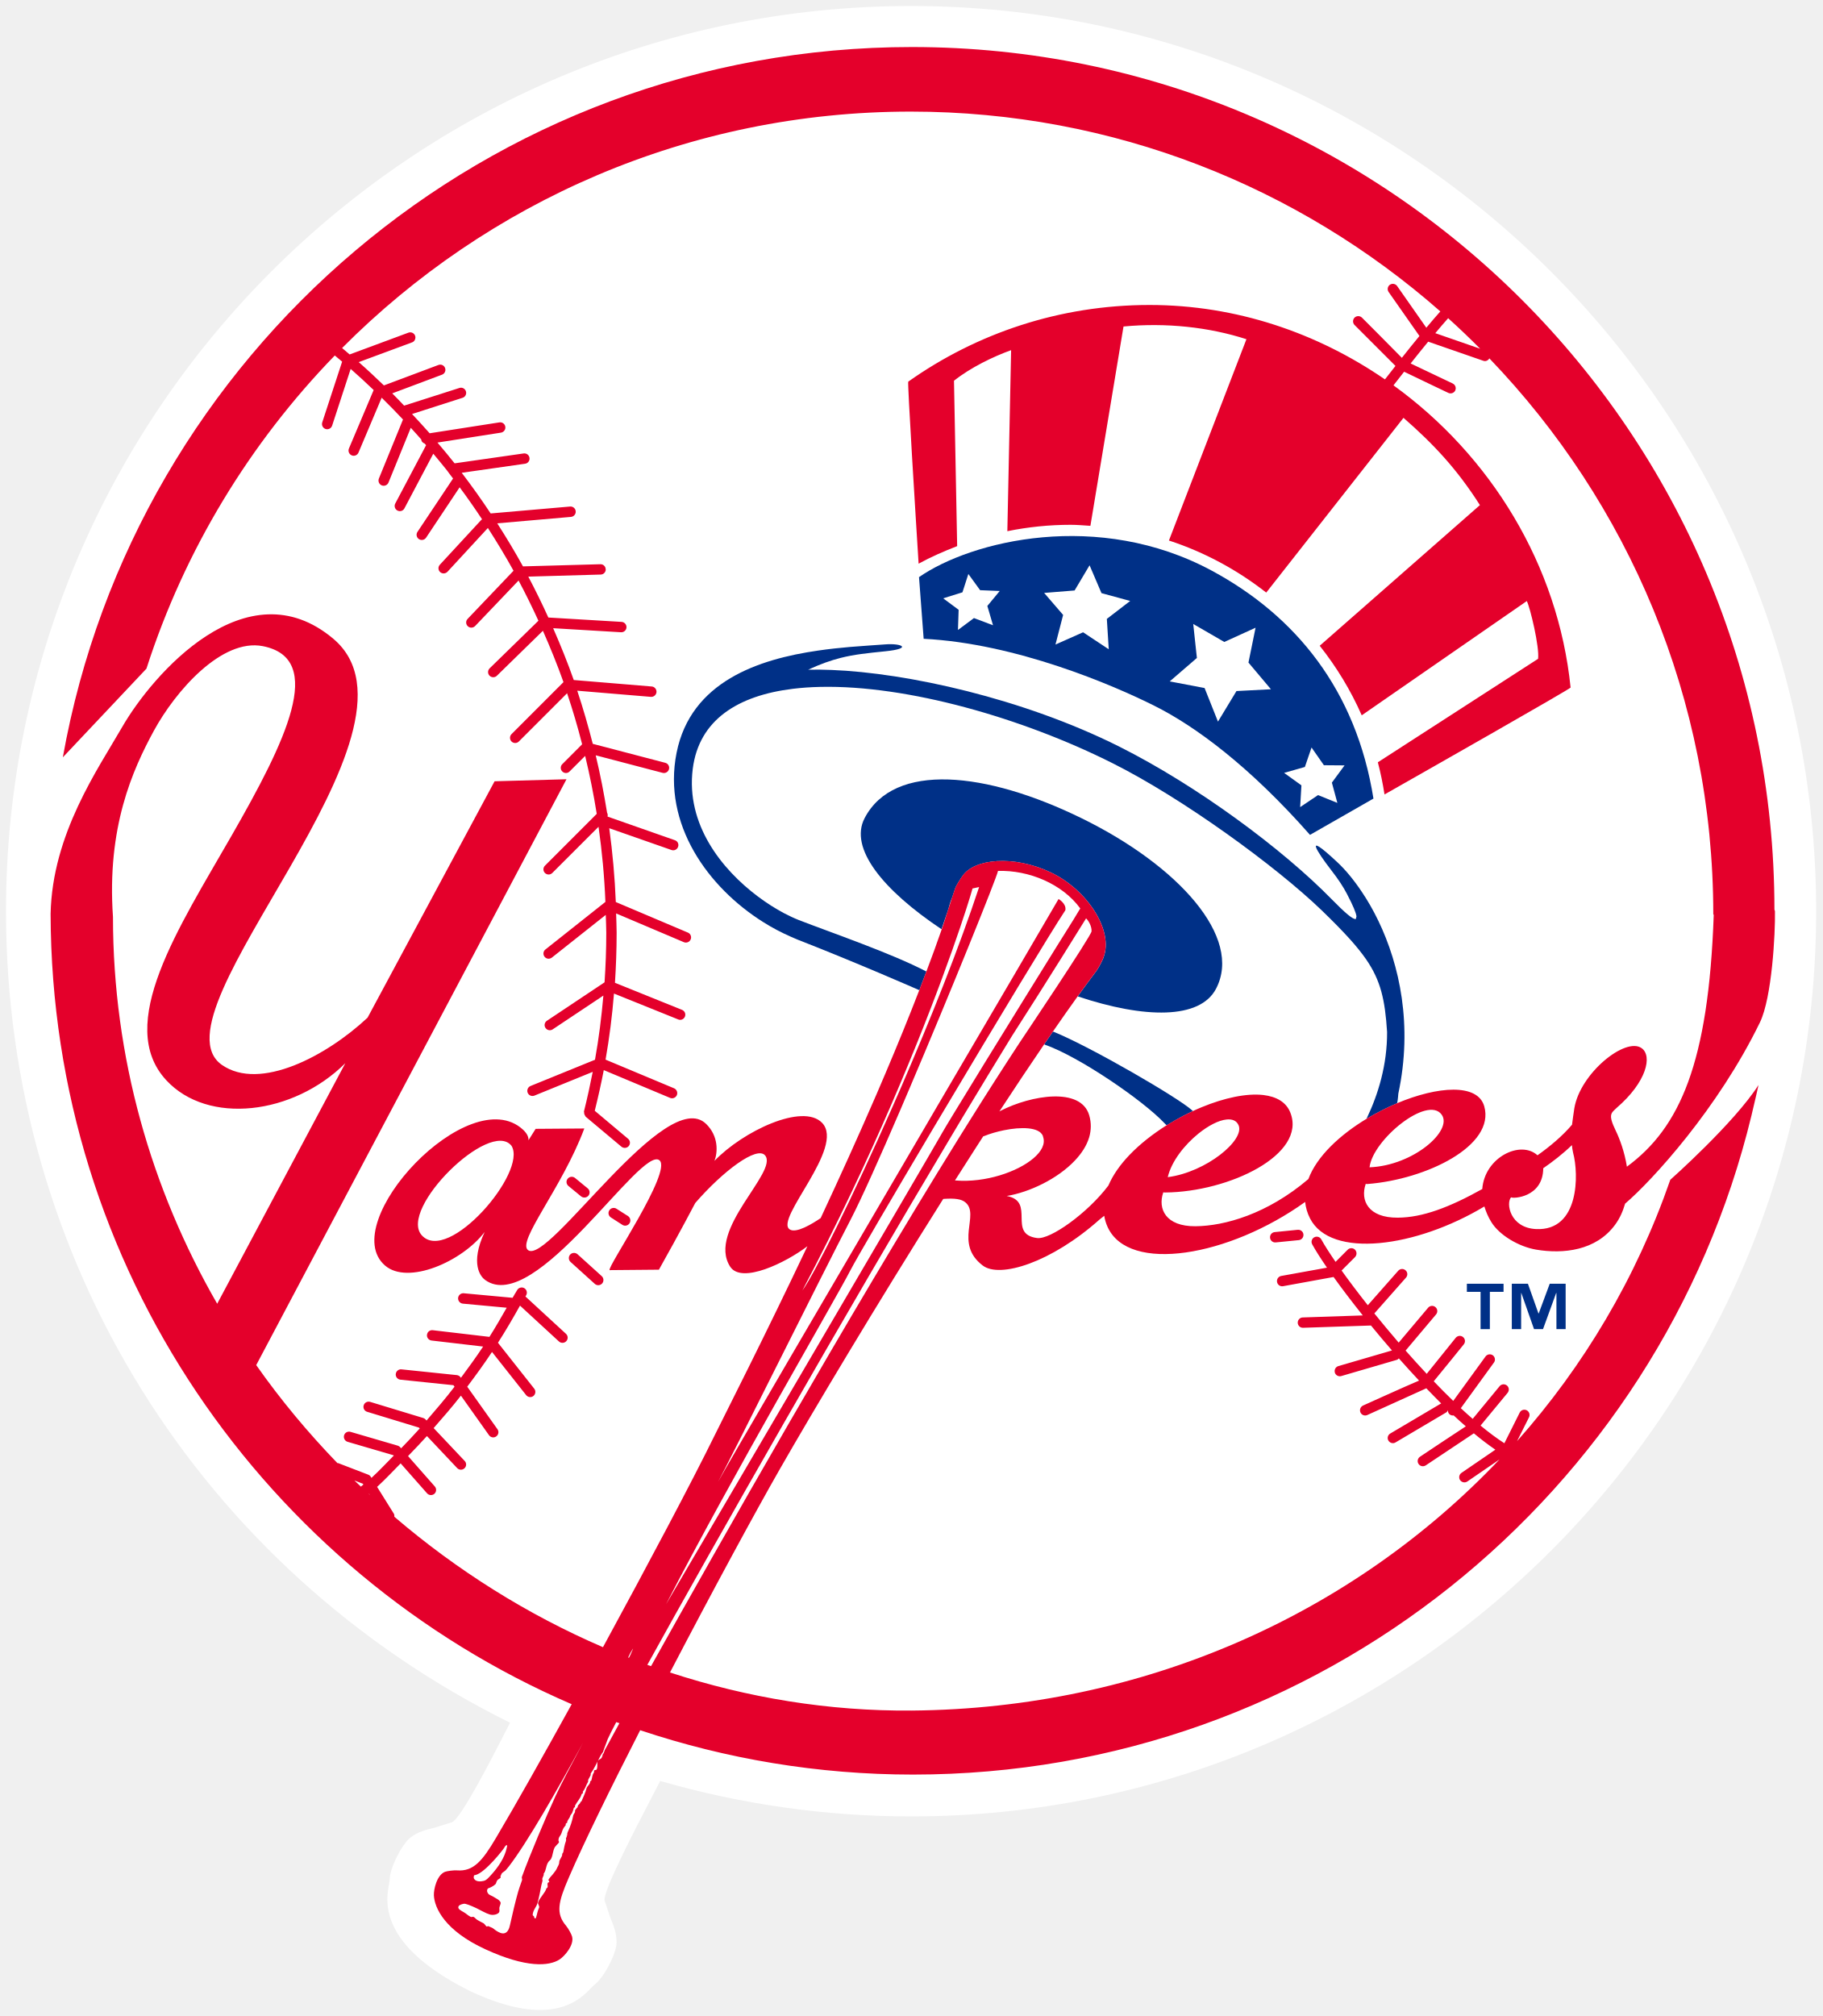
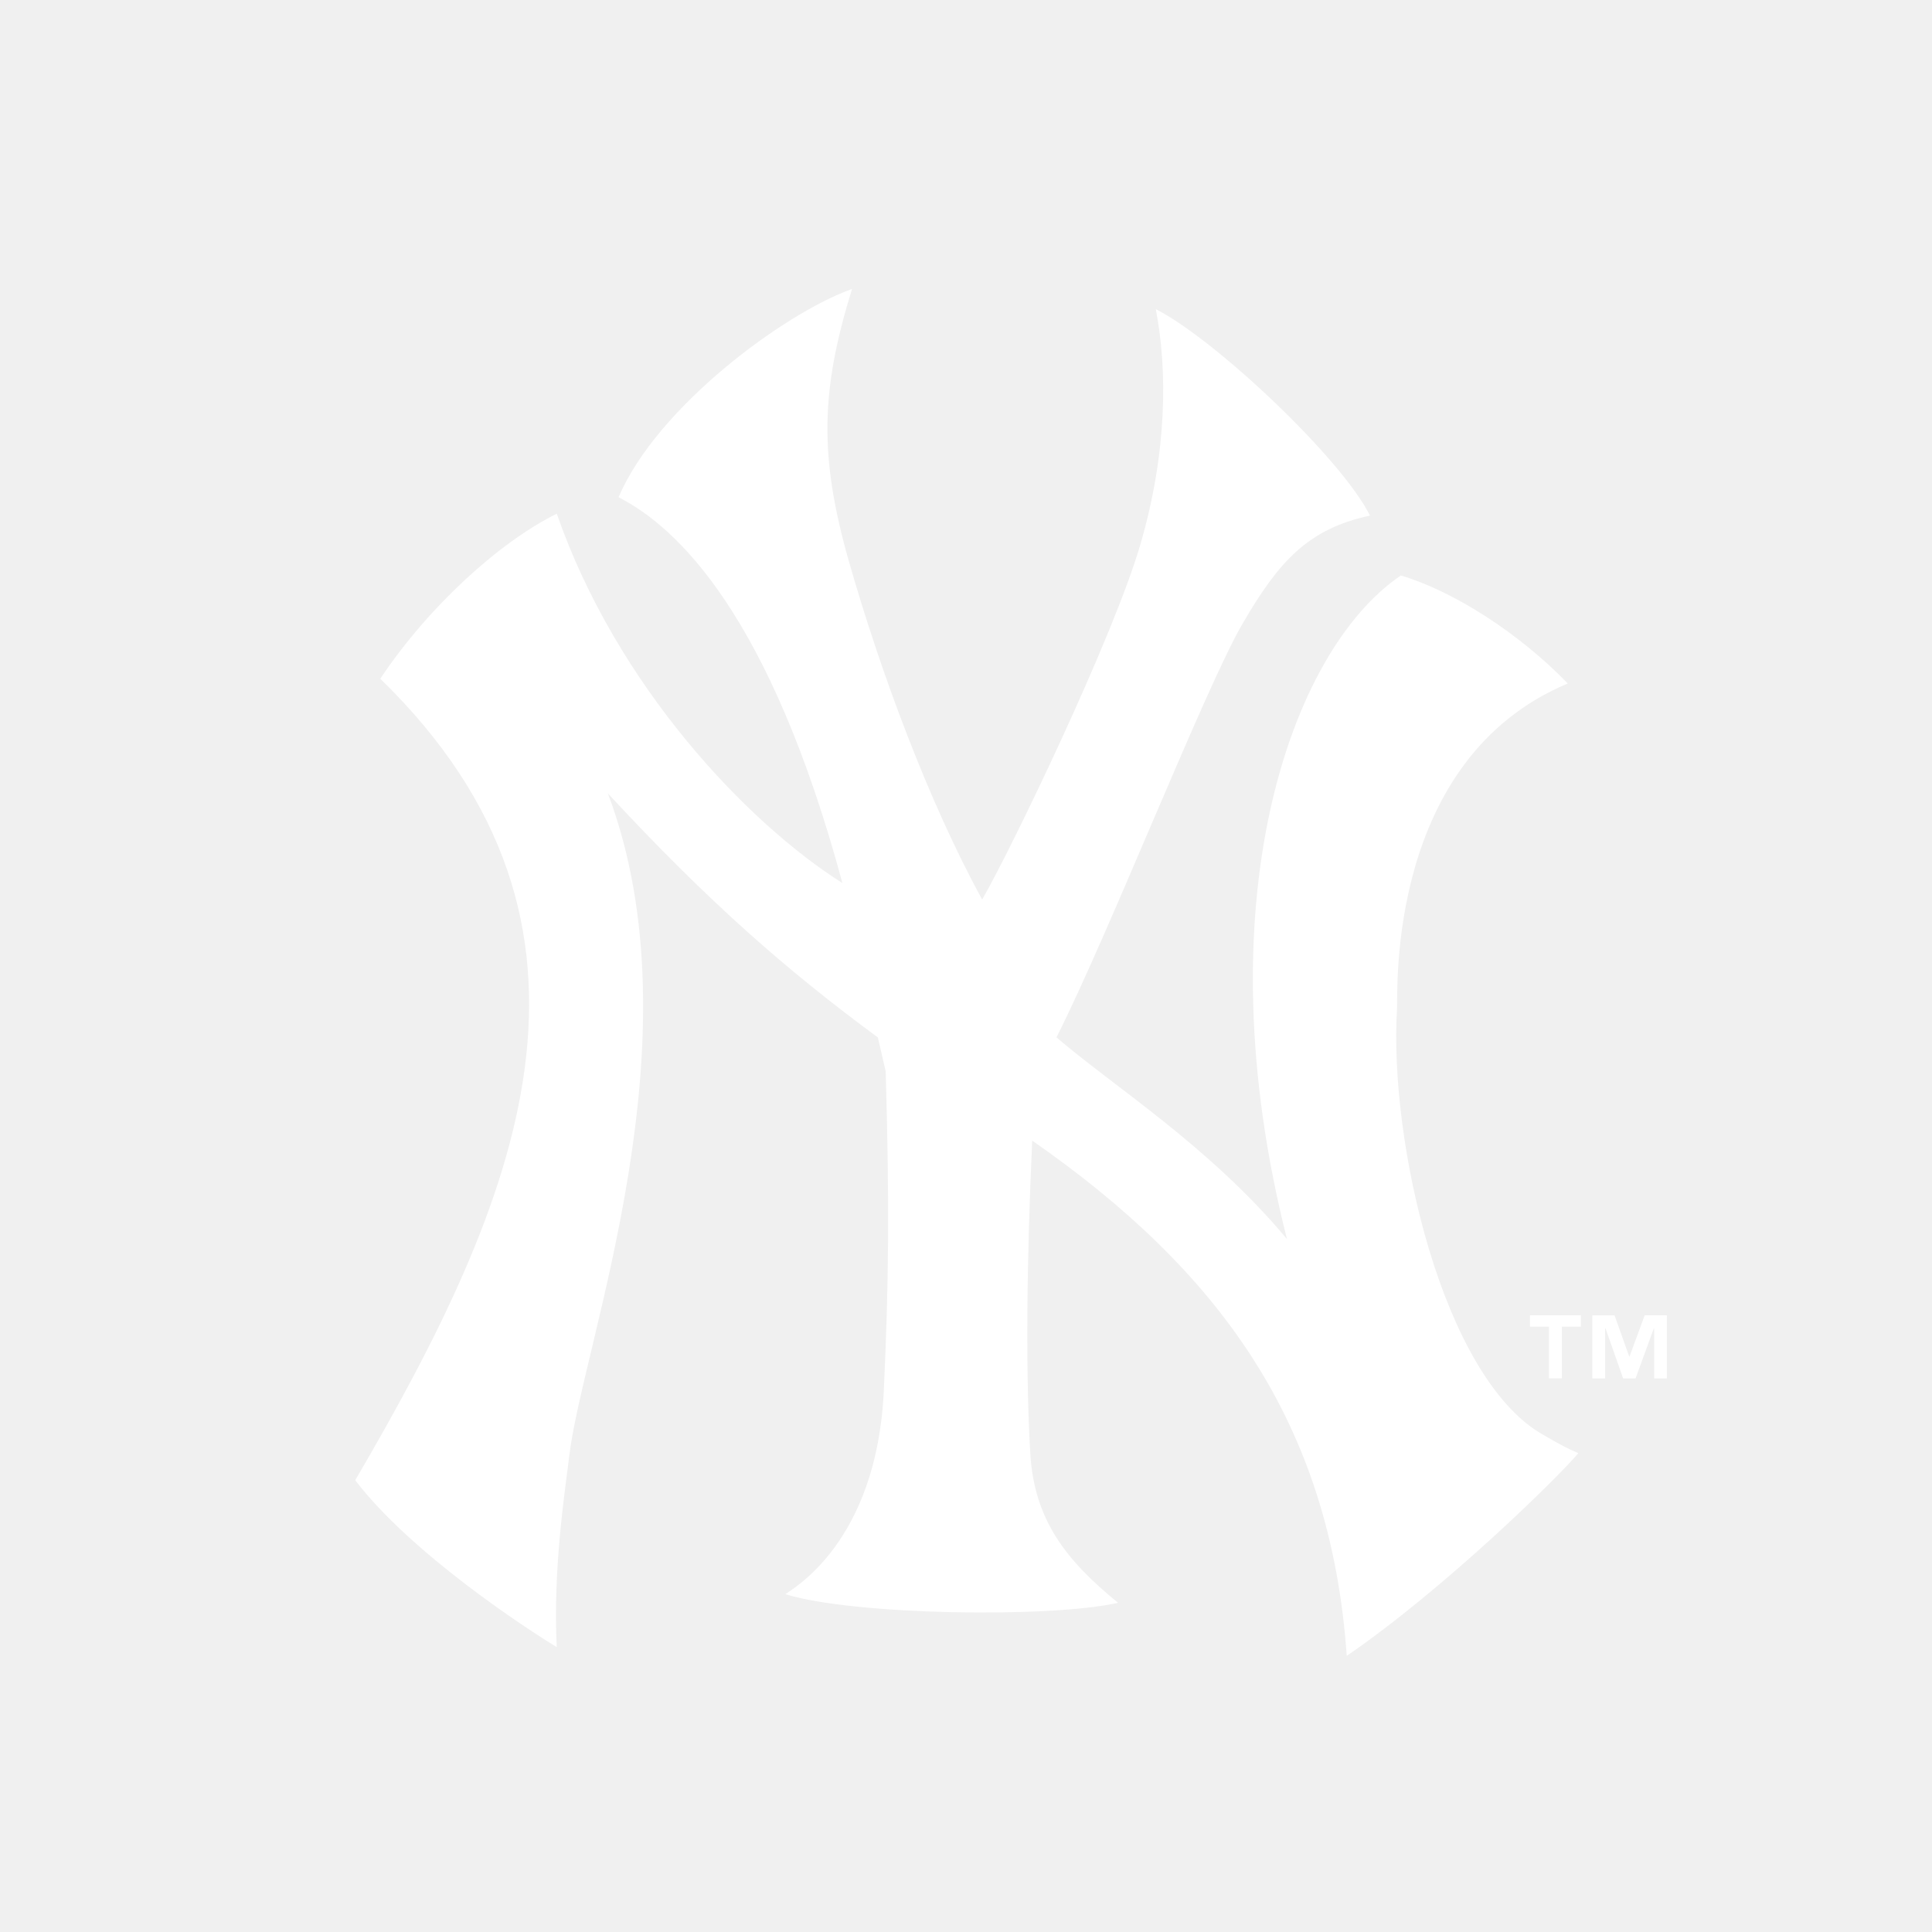
- <svg xmlns="http://www.w3.org/2000/svg" viewBox="0 0 302 334.07" height="334.07" width="302" version="1.1">
-   <g style="">
-     <g style="" transform="matrix(6.58 0 0 -6.58 151 .99535)">
-       <path d="m0 0c-12.57 0-22.797-10.226-22.797-22.796 0-8.739 4.865-16.56 12.696-20.437-0.033-0.065-0.108-0.211-0.108-0.211-0.364-0.71-1.121-2.188-1.352-2.295l-0.428-0.134c-0.211-0.051-0.429-0.103-0.621-0.252-0.207-0.158-0.524-0.761-0.524-1.071l-0.016-0.106c-0.017-0.093-0.042-0.223-0.042-0.382 0-0.504 0.25-1.303 1.767-2.142 0.003-0.002 0.308-0.162 0.308-0.162 2.066-0.974 2.788-0.209 3.059 0.077l0.077 0.075c0.251 0.182 0.554 0.791 0.562 1.052 0.001 0.01 0.001 0.02 0.001 0.029 0 0.231-0.082 0.429-0.161 0.621l-0.142 0.426c-0.001 0.006-0.001 0.013-0.001 0.02 0 0.29 0.793 1.816 1.181 2.56 0 0 0.169 0.327 0.221 0.428 2.046-0.589 4.17-0.893 6.32-0.893 12.57 0 22.796 10.227 22.796 22.797s-10.226 22.796-22.796 22.796" fill="#fff" />
-     </g>
-     <g style="" transform="matrix(6.58 0 0 -6.58 94.087 195.32)">
-       <path d="m0 0c-0.047-0.056-0.037-0.138 0.019-0.184l0.319-0.262c0.056-0.045 0.138-0.037 0.185 0.019 0.045 0.056 0.036 0.139-0.019 0.183l-0.32 0.263c-0.056 0.045-0.138 0.037-0.184-0.019" fill="#E4002B" />
-     </g>
-     <g style="" transform="matrix(6.58 0 0 -6.58 103.15 202.97)">
-       <path d="m0 0c0.061-0.039 0.142-0.021 0.18 0.04 0.039 0.061 0.021 0.142-0.038 0.181l-0.291 0.185c-0.059 0.039-0.141 0.021-0.18-0.04-0.039-0.06-0.021-0.141 0.04-0.18l0.289-0.186z" fill="#E4002B" />
-     </g>
-     <g style="" transform="matrix(6.58 0 0 -6.58 99.789 212.69)">
-       <path d="m0 0c0.048 0.054 0.044 0.136-0.009 0.185l-0.61 0.552c-0.054 0.048-0.137 0.044-0.186-0.009-0.048-0.054-0.043-0.137 0.011-0.186l0.61-0.551c0.053-0.048 0.135-0.044 0.184 0.009" fill="#E4002B" />
-     </g>
-     <g style="" transform="matrix(6.58 0 0 -6.58 211.26 204.17)">
-       <path d="m0 0c-0.072-0.007-0.124-0.071-0.117-0.143 0.008-0.073 0.071-0.124 0.143-0.117l0.582 0.058c0.071 0.007 0.123 0.071 0.116 0.143s-0.071 0.124-0.144 0.117l-0.58-0.058z" fill="#E4002B" />
-     </g>
-     <g style="" transform="matrix(6.58 0 0 -6.58 201.53 163.86)">
-       <path d="m0 0c0.683 1.299-0.952 3.102-3.372 4.29-2.419 1.188-4.735 1.427-5.477 0.011-0.4-0.761 0.464-1.817 1.935-2.799 0.055 0.158 0.107 0.31 0.158 0.458 0.037 0.111 0.059 0.23 0.108 0.333 0.025 0.077 0.055 0.161 0.079 0.237 0.017 0.057 0.106 0.199 0.181 0.308 0.297 0.443 1.293 0.535 2.221 0.097 0.93-0.438 1.593-1.469 1.334-2.145 0-0.003 0-0.004-0.001-0.007-0.049-0.124-0.145-0.29-0.181-0.337-0.15-0.198-0.306-0.411-0.468-0.636 1.691-0.564 3.078-0.58 3.483 0.19" fill="#003087" />
-     </g>
-     <g style="" transform="matrix(6.58 0 0 -6.58 174.61 170.97)">
-       <path d="m0 0h-0.019c-0.071-0.103-0.142-0.207-0.215-0.313 0.003-0.005 0.005-0.009 0.006-0.009 0.875-0.304 2.482-1.41 3.013-1.972 0.015-0.017 0.039-0.039 0.053-0.053 0.005-0.003 0.012-0.004 0.016-0.006 0.134 0.082 0.27 0.161 0.408 0.233 0.082 0.042 0.164 0.083 0.247 0.121l-0.017 0.018c-0.349 0.32-2.562 1.604-3.492 1.981" fill="#003087" />
-     </g>
-     <g style="" transform="matrix(6.58 0 0 -6.58 152.52 163.65)">
-       <path d="m0 0c0.052 0.135 0.104 0.27 0.154 0.404-0.877 0.46-2.418 0.987-3.212 1.296-0.115 0.045-0.241 0.104-0.373 0.173-0.211 0.112-0.437 0.254-0.663 0.424-0.911 0.684-1.812 1.813-1.637 3.209 0.156 1.238 1.139 1.848 2.521 2.018 0.221 0.027 0.45 0.043 0.689 0.048 2.195 0.05 5.099-0.783 7.365-1.922 1.759-0.88 4.112-2.591 5.269-3.707 0.285-0.275 0.511-0.506 0.705-0.72 0.163-0.181 0.301-0.352 0.412-0.512 0.366-0.533 0.476-1.014 0.528-1.83 0.004-0.827-0.225-1.571-0.507-2.161-0.004-0.009-0.005-0.016-0.009-0.024 0.248 0.149 0.508 0.281 0.767 0.391 0.002 0.01 0.005 0.017 0.005 0.018 0.017 0.075 0.027 0.223 0.027 0.223 0.368 1.723 0.031 3.243-0.501 4.349-0.131 0.273-0.273 0.518-0.42 0.736-0.202 0.302-0.412 0.554-0.611 0.74-0.907 0.85-0.475 0.215-0.174-0.175 0.214-0.276 0.316-0.439 0.407-0.61 0.159-0.304 0.234-0.483 0.245-0.575-0.005-0.022-0.011-0.045-0.016-0.066-0.066-0.023-0.28 0.161-0.607 0.496-1.234 1.262-3.385 2.861-5.36 3.85-2.429 1.215-5.345 1.852-7.238 1.926-0.21 0.008-0.41 0.011-0.591 0.006 0.315 0.145 0.57 0.234 0.817 0.297 0.346 0.088 0.677 0.121 1.129 0.167 0.687 0.07 0.417 0.206 0 0.174-0.251-0.019-0.557-0.037-0.891-0.065-0.254-0.022-0.524-0.05-0.803-0.091-1.498-0.216-3.206-0.779-3.565-2.574-0.36-1.809 0.799-3.395 2.184-4.265 0.226-0.143 0.459-0.264 0.693-0.367 0.058-0.024 0.116-0.052 0.175-0.075 1.472-0.574 3.025-1.255 3.062-1.272h0.003l0.021 0.066z" fill="#003087" />
-     </g>
-     <g style="" transform="matrix(6.58 0 0 -6.58 159.51 98.155)">
-       <path d="m0 0 0.149 0.462 0.296-0.408 0.494-0.02-0.312-0.377 0.143-0.486-0.48 0.181-0.403-0.3 0.017 0.508-0.389 0.289 0.485 0.151zm2.825 0.047 0.377 0.634 0.3-0.701 0.723-0.197-0.588-0.452 0.048-0.765-0.646 0.428-0.696-0.309 0.193 0.746-0.478 0.554 0.767 0.062zm2.988-0.844 0.783-0.453 0.787 0.359-0.179-0.878 0.566-0.672-0.868-0.045-0.466-0.77-0.337 0.846l-0.878 0.167 0.684 0.59-0.092 0.856zm2.812-3.601 0.168 0.49 0.311-0.446 0.521-0.004-0.32-0.434 0.138-0.511-0.486 0.197-0.451-0.303 0.032 0.548-0.436 0.314 0.523 0.149zm-3.793 1.542c1.047-0.522 2.412-1.539 3.922-3.252l1.345 0.769 0.253 0.145c-0.435 2.731-1.96 4.601-4.067 5.737-2.86 1.543-6.057 0.757-7.379-0.16l0.023-0.302 0.094-1.251c2.324-0.117 4.764-1.163 5.809-1.686" fill="#003087" />
-     </g>
-     <g style="" transform="matrix(6.58 0 0 -6.58 246.92 220.25)">
-       <path d="m0 0v0.939h0.345v0.204h-0.924v-0.204h0.345v-0.939h0.234z" fill="#003087" />
-     </g>
-     <g style="" transform="matrix(6.58 0 0 -6.58 259.48 220.25)">
-       <path d="m0 0v1.143h-0.401l-0.277-0.747h-0.007l-0.265 0.747h-0.406v-1.143h0.235v0.909h0.005l0.32-0.909h0.226l0.331 0.909h0.007v-0.909h0.232z" fill="#003087" />
-     </g>
-     <g style="" transform="matrix(6.58 0 0 -6.58 158.43 195.62)">
-       <path d="m0 0-0.024 0.002c0.182 0.287 0.364 0.573 0.547 0.856 0.055 0.086 0.109 0.169 0.164 0.254l0.029 0.009c0.145 0.059 0.316 0.108 0.49 0.144 0.432 0.088 0.882 0.085 0.982-0.136 0.003-0.01 0.003-0.019 0.007-0.029 0.062-0.177-0.038-0.366-0.242-0.54-0.405-0.346-1.216-0.618-1.953-0.56m-7.679-12.23c-0.031 0.012-0.062 0.021-0.094 0.032 1.642 2.974 4.969 8.811 7.645 13.294 0.1 0.167 0.197 0.329 0.294 0.493 0.44 0.731 0.86 1.424 1.247 2.053 0.828 1.285 1.78 2.822 1.865 2.959 0.051-0.043 0.147-0.195 0.138-0.326-0.009-0.117-1.712-2.652-1.819-2.814-0.394-0.6-0.812-1.253-1.243-1.942-0.1-0.161-0.202-0.323-0.305-0.488-2.764-4.453-6.022-10.203-7.728-13.261m5.015 9.957c0.157 0.305 1.057 1.842 2.086 3.575 0.096 0.16 0.193 0.323 0.29 0.486 1.285 2.157 2.677 4.464 3.044 5.018 0.032 0.168-0.171 0.283-0.171 0.283-0.264-0.456-1.552-2.654-3.054-5.214-0.094-0.162-0.189-0.324-0.285-0.488-2.351-4.012-5.086-8.686-5.238-8.977 0.331 0.606 2.534 5.053 3.35 6.625 0.269 0.521 0.729 1.551 1.235 2.727 0.074 0.172 0.149 0.348 0.224 0.524 1.05 2.464 2.202 5.317 2.243 5.51 0.772 0.025 1.619-0.323 2.072-0.945 0.009 0.017-0.172-0.283-0.172-0.283-0.147-0.226-2.216-3.564-3.02-4.889-0.142-0.233-0.245-0.405-0.291-0.486-0.003-0.006-0.009-0.017-0.012-0.022-0.264-0.472-6.939-11.844-6.939-11.844 1.649 3.203 4.276 7.691 4.638 8.4m1.033 4.178c0.079 0.182 0.155 0.359 0.228 0.534 1.144 2.704 1.732 4.586 1.821 4.915l0.166 0.036c-0.512-1.551-1.229-3.339-1.941-4.986-0.078-0.177-0.154-0.355-0.232-0.53-1.016-2.306-1.977-4.231-2.279-4.645 0.89 1.693 1.633 3.28 2.237 4.676m-6.564-13.845c-0.002-0.005-0.017-0.036-0.041-0.079-0.006 0.003-0.014 0.005-0.02 0.008 0.023 0.046 0.045 0.09 0.06 0.121 0.133 0.228 0.017 0.001 0.001-0.05m-0.632-2.372-0.022-0.038v-0.025c-0.011 0.01-0.004-0.019-0.016-0.009 0.005-0.015-0.001-0.032-0.009-0.041-0.02-0.017-0.021-0.03-0.031-0.053 0 0 0.008-0.008 0.003-0.012-0.015-0.013-0.012-0.037-0.026-0.055-0.019-0.024-0.076-0.042-0.092-0.073 0.039 0.079 0.078 0.155 0.12 0.211 0.032 0.042 0.003 0.014 0.024 0.056 0.011 0.03 0.091 0.25 0.105 0.282 0.031 0.072 0.106 0.222 0.215 0.429 0.026-0.009 0.054-0.018 0.08-0.027-0.178-0.324-0.301-0.55-0.351-0.645m-0.228-0.528c-0.002-0.004-0.056-0.007-0.059-0.021-0.005-0.016 0.004-0.036-0.005-0.048-0.045-0.066-0.041-0.129-0.065-0.203-0.003-0.009-0.027-0.012-0.027-0.018 0.005-0.071-0.079-0.119-0.095-0.183-0.029-0.116-0.079-0.207-0.125-0.321-0.003-0.009-0.025-0.011-0.026-0.019-0.007-0.046-0.056-0.063-0.069-0.102-0.004-0.009 0.002-0.026-0.004-0.03-0.028-0.02-0.039-0.05-0.061-0.073-0.008-0.009 0.001-0.031-0.004-0.047-0.011-0.031-0.038-0.055-0.044-0.086-0.026-0.139-0.071-0.269-0.126-0.39-0.014-0.03-0.036-0.072-0.024-0.114-0.039 0.001 0.011-0.055-0.033-0.051 0-0.033 0.009-0.069-0.004-0.098-0.034-0.089-0.044-0.177-0.064-0.27-0.004-0.016-0.027-0.033-0.027-0.051 0.005-0.072-0.075-0.13-0.075-0.203 0-0.062-0.037-0.101-0.064-0.165-0.016-0.037-0.046-0.071-0.072-0.107-0.039-0.056-0.103-0.11-0.134-0.168-0.009-0.018 0.035-0.052 0.013-0.063-0.013-0.005-0.025-0.007-0.032-0.02-0.022-0.046 0.027-0.111-0.033-0.134-0.036-0.125-0.171-0.233-0.21-0.357-0.013-0.04 0.041-0.092 0.025-0.129-0.043-0.091-0.046-0.158-0.078-0.254-0.005-0.014-0.018-0.026-0.03-0.016-0.014 0.01-0.017 0.028-0.02 0.047-0.004 0.013-0.037 0.014-0.033 0.051 0.015 0.126 0.093 0.178 0.123 0.295 0.042 0.157 0.068 0.296 0.096 0.444 0.008 0.04 0.024 0.076 0.028 0.119 0.001 0.013-0.007 0.022-0.007 0.034 0.006 0.048 0.048 0.084 0.036 0.134 0.071 0.089 0.052 0.211 0.127 0.307 0.012 0.014 0.048 0.044 0.057 0.062 0.055 0.104 0.041 0.207 0.104 0.31 0.007 0.01 0.014 0.006 0.02 0.019 0.011 0.024 0.071 0.066 0.078 0.094 0.005 0.019-0.025 0.044-0.01 0.069 0.005 0.008-0.001 0.021 0.003 0.031 0.018 0.047 0.057 0.084 0.072 0.133 0.019 0.059 0.039 0.121 0.081 0.167 0.01 0.01 0.024 0.023 0.024 0.039 0.002 0.016-0.014 0.033 0.036 0.051-0.004 0.065 0.058 0.102 0.074 0.166 0.006 0.028 0.041 0.058 0.054 0.088 0.013 0.037 0.029 0.074 0.038 0.116 0.003 0.013 0.016 0.022 0.031 0.017 0 0.017-0.004 0.035 0.003 0.049 0.051 0.099 0.134 0.173 0.165 0.287 0.003 0.009 0.024 0.01 0.029 0.019 0.007 0.014-0.004 0.037 0.004 0.048 0.061 0.074 0.076 0.157 0.127 0.239 0.008 0.013-0.001 0.034 0.004 0.049 0.016 0.041 0.044 0.078 0.062 0.119 0.006 0.014-0.004 0.036 0.005 0.048 0.019 0.031 0.039 0.059 0.058 0.089 0.037 0.058 0.073 0.135 0.113 0.213-0.018-0.062 0.009-0.154-0.03-0.212m-1.874-2.781c-0.049-0.137-0.083-0.239-0.097-0.287-0.065-0.226-0.145-0.563-0.21-0.858-0.04-0.182-0.137-0.22-0.237-0.182-0.064 0.023-0.128 0.067-0.182 0.112-0.031 0.024-0.073 0.032-0.122 0.057-0.015 0.008-0.03-0.017-0.046-0.007-0.024 0.017-0.051 0.069-0.078 0.082-0.041 0.017-0.101 0.054-0.144 0.077-0.039 0.018-0.07 0.066-0.103 0.081-0.025 0.011-0.048-0.012-0.075 0.002-0.066 0.033-0.112 0.082-0.165 0.112-0.035 0.02-0.095 0.054-0.114 0.071-0.043 0.036-0.036 0.066-0.021 0.09 0.023 0.033 0.099 0.052 0.132 0.057 0.038 0.006 0.166-0.042 0.31-0.11 0.115-0.056 0.242-0.132 0.339-0.16 0.082-0.025 0.18-0.003 0.225 0.041 0.033 0.033 0.015 0.076 0.017 0.12 0.004 0.058 0.053 0.119 0.023 0.159-0.038 0.053-0.076 0.068-0.114 0.091-0.046 0.028-0.093 0.057-0.14 0.076-0.083 0.032-0.118 0.165-0.017 0.183 0 0 0.09 0.035 0.146 0.089 0.032 0.031 0.019 0.067 0.057 0.11 0.018 0.018 0.063 0.038 0.076 0.058 0.011 0.016-0.013 0.031 0.002 0.049 0.017 0.015 0.008 0.038 0.035 0.066 0.022 0.024 0.08 0.052 0.102 0.084 0.022 0.025 0.045 0.053 0.068 0.082 0.458 0.593 1.217 1.919 1.87 3.118-0.3-0.561-0.571-1.08-0.692-1.341-0.253-0.55-0.653-1.502-0.849-2.04-0.009-0.028 0.014-0.055 0.004-0.082m-1.167 0.132c0.241 0.062 0.699 0.643 0.724 0.694s0.092 0.102 0.059-0.007c-0.05-0.253-0.226-0.499-0.37-0.659-0.087-0.096-0.141-0.161-0.209-0.177-0.172-0.041-0.235 0.022-0.254 0.073 0 0.083 0.016 0.067 0.05 0.076m-2.689 9.593c0.002 0.001 0.004 0.003 0.007 0.004 0.006-0.009 0.01-0.017 0.015-0.026-0.006 0.007-0.014 0.015-0.022 0.022m-0.203 0.187c-0.054 0.053-0.108 0.102-0.163 0.155 0.104-0.04 0.19-0.074 0.213-0.083 0.003-0.003 0.01-0.014 0.013-0.02-0.021-0.018-0.041-0.035-0.063-0.052m-6.244 14.348c-0.158 2.257 0.495 3.702 1.027 4.682 0.548 1.008 1.713 2.338 2.747 2.136 1.601-0.315 0.571-2.406-0.789-4.777-1.329-2.319-2.94-4.753-1.643-6.154 1.049-1.134 3.197-0.877 4.51 0.428l-3.227-6.058c-1.657 2.877-2.625 6.196-2.625 9.743m7.778-8.019c-0.594 0.66 1.718 2.937 2.26 2.254 0.41-0.659-1.596-2.989-2.26-2.254m19.563 2.562c0.249 0.2 0.506 0.334 0.706 0.354 0.14 0.015 0.252-0.025 0.304-0.144 0.164-0.371-0.811-1.181-1.784-1.308 0.096 0.403 0.423 0.814 0.774 1.098m6.126 0.476c0.286-0.398-0.709-1.282-1.817-1.326 0.077 0.69 1.461 1.823 1.817 1.326m1.748-2.081c0.039-0.039 0.805-0.01 0.81 0.732 0.239 0.165 0.493 0.361 0.722 0.582 0.007-0.065 0.014-0.129 0.03-0.192 0.146-0.536 0.162-1.976-0.934-1.922-0.659 0.032-0.761 0.656-0.628 0.8m-1.909 21.762c0.112 0.135 0.223 0.263 0.324 0.377 0.276-0.249 0.544-0.505 0.806-0.769-0.283 0.098-0.846 0.293-1.13 0.392m-11.399-23.48c0.431-0.33 1.728 0.074 2.947 1.162l0.113 0.09c0.016-0.095 0.043-0.19 0.086-0.283 0.535-1.174 3.059-0.744 4.975 0.632 0.014-0.139 0.053-0.279 0.124-0.417 0.523-1.017 2.664-0.734 4.39 0.303 0.039-0.127 0.092-0.259 0.176-0.394 0.201-0.328 0.691-0.619 1.128-0.693 0.683-0.115 1.507-0.027 1.986 0.623 0.126 0.169 0.201 0.351 0.255 0.535 0.681 0.581 2.343 2.397 3.397 4.567 0.302 0.626 0.388 2.24 0.377 2.801l-0.013 0.037c0 11.996-9.728 21.723-21.725 21.723-10.689 0-19.574-7.719-21.386-17.888l2.106 2.233c0.963 2.994 2.606 5.683 4.744 7.887 0.063-0.051 0.124-0.103 0.185-0.155l-0.501-1.53c-0.022-0.07 0.015-0.143 0.084-0.166 0.07-0.022 0.142 0.015 0.165 0.084 0 0 0.351 1.072 0.467 1.429 0.198-0.173 0.39-0.352 0.579-0.532l-0.623-1.473c-0.028-0.067 0.003-0.143 0.07-0.172 0.066-0.029 0.142 0.003 0.171 0.07l0.584 1.382c0.184-0.179 0.361-0.363 0.537-0.549l-0.608-1.489c-0.026-0.066 0.006-0.143 0.072-0.17 0.067-0.028 0.144 0.005 0.171 0.072l0.561 1.378c0.089-0.098 0.179-0.196 0.266-0.296 0-0.003-0.002-0.005-0.002-0.008 0.007-0.048 0.045-0.078 0.087-0.094 0.012-0.013 0.023-0.026 0.035-0.04l-0.777-1.469c-0.034-0.064-0.009-0.143 0.055-0.177s0.143-0.009 0.176 0.055l0.727 1.376c0.115-0.139 0.232-0.277 0.344-0.419 0.019-0.024 0.036-0.049 0.054-0.074 0.035-0.043 0.066-0.087 0.1-0.131l-0.897-1.345c-0.04-0.06-0.023-0.141 0.036-0.181 0.061-0.04 0.142-0.023 0.181 0.035l0.846 1.27c0.197-0.266 0.385-0.535 0.566-0.809-0.005-0.004-0.014-0.003-0.018-0.009l-1.046-1.132c-0.05-0.053-0.047-0.136 0.006-0.185s0.136-0.045 0.186 0.008l1.017 1.102c0.226-0.353 0.444-0.711 0.646-1.077l-1.156-1.212c-0.051-0.052-0.049-0.135 0.004-0.185 0.052-0.05 0.134-0.047 0.185 0.005 0 0 0.819 0.858 1.094 1.146 0.177-0.332 0.343-0.67 0.5-1.013l-1.229-1.199c-0.051-0.051-0.053-0.133-0.002-0.185 0.051-0.051 0.134-0.052 0.184-0.002 0 0 0.884 0.863 1.16 1.133 0.187-0.425 0.363-0.855 0.518-1.293l-1.309-1.31c-0.05-0.051-0.05-0.133 0-0.185 0.051-0.051 0.135-0.051 0.185 0l1.215 1.215c0.143-0.422 0.268-0.851 0.379-1.285l-0.5-0.501c-0.051-0.05-0.051-0.134 0-0.184 0.051-0.052 0.134-0.052 0.184 0l0.392 0.392c0.116-0.481 0.213-0.968 0.292-1.459l-1.304-1.305c-0.052-0.051-0.052-0.134-0.001-0.184 0.052-0.052 0.135-0.052 0.186 0l1.164 1.163c0.089-0.624 0.148-1.255 0.173-1.892l-1.511-1.198c-0.057-0.045-0.066-0.127-0.021-0.183 0.044-0.057 0.126-0.066 0.184-0.021 0 0 1 0.792 1.357 1.075 0.004-0.149 0.013-0.299 0.013-0.45 0-0.428-0.016-0.84-0.043-1.248l-1.452-0.968c-0.06-0.04-0.077-0.121-0.036-0.18 0.04-0.061 0.121-0.077 0.181-0.037 0 0 0.912 0.608 1.277 0.851-0.047-0.54-0.114-1.076-0.211-1.616l-1.624-0.661c-0.066-0.027-0.098-0.104-0.072-0.17 0.028-0.068 0.104-0.099 0.171-0.072 0 0 1.025 0.417 1.468 0.598-0.065-0.328-0.136-0.658-0.221-0.997-0.002-0.008 0.004-0.015 0.004-0.023-0.001-0.017 0.001-0.03 0.006-0.046 0.006-0.016 0.012-0.03 0.023-0.044 0.005-0.006 0.005-0.014 0.01-0.019l0.9-0.755c0.056-0.047 0.139-0.039 0.185 0.015 0.046 0.056 0.039 0.138-0.017 0.184l-0.839 0.705c0.086 0.347 0.163 0.688 0.227 1.024 0.349-0.146 1.669-0.699 1.669-0.699 0.067-0.029 0.143 0.003 0.172 0.069 0.027 0.066-0.004 0.143-0.07 0.172l-1.726 0.722c0.098 0.557 0.167 1.107 0.212 1.664 0.399-0.162 1.618-0.652 1.618-0.652 0.065-0.028 0.142 0.004 0.169 0.071 0.027 0.068-0.005 0.143-0.072 0.17l-1.69 0.682c0.026 0.411 0.042 0.828 0.042 1.26 0 0.163-0.009 0.324-0.013 0.487 0.436-0.185 1.706-0.724 1.706-0.724 0.067-0.028 0.144 0.003 0.172 0.07 0.028 0.066-0.003 0.143-0.069 0.171l-1.817 0.77c-0.025 0.626-0.081 1.246-0.165 1.859l1.568-0.549c0.069-0.024 0.142 0.012 0.166 0.081 0.024 0.067-0.011 0.143-0.081 0.166l-1.694 0.594c0 0.003-0.001 0.005-0.001 0.009 0.007 0.031 0.003 0.061-0.013 0.09-0.078 0.487-0.172 0.968-0.286 1.445l1.686-0.442c0.07-0.018 0.142 0.024 0.16 0.095 0.018 0.07-0.024 0.14-0.094 0.158l-1.826 0.478c-0.116 0.451-0.244 0.898-0.391 1.338 0.496-0.042 1.854-0.155 1.854-0.155 0.072-0.006 0.135 0.048 0.142 0.119 0.005 0.072-0.048 0.137-0.12 0.142l-1.964 0.163c-0.155 0.442-0.332 0.876-0.519 1.305 0.472-0.028 1.708-0.102 1.708-0.102 0.074-0.005 0.135 0.051 0.139 0.122 0.004 0.073-0.051 0.134-0.123 0.139l-1.845 0.11c-0.158 0.348-0.326 0.691-0.505 1.03 0.468 0.013 1.824 0.052 1.824 0.052 0.071 0.002 0.127 0.059 0.127 0.13 0 0.002 0 0.002-0.002 0.003-0.001 0.073-0.061 0.13-0.134 0.127l-1.949-0.054c-0.203 0.369-0.421 0.73-0.648 1.084l1.857 0.162c0.072 0.007 0.126 0.07 0.119 0.142-0.006 0.072-0.069 0.125-0.141 0.119l-2.001-0.174c-0.231 0.349-0.474 0.69-0.729 1.024l1.597 0.228c0.071 0.01 0.121 0.077 0.11 0.148-0.01 0.072-0.076 0.121-0.147 0.111l-1.739-0.249c-0.14 0.178-0.286 0.35-0.432 0.523l1.6 0.25c0.071 0.012 0.121 0.078 0.109 0.15-0.011 0.071-0.078 0.12-0.15 0.108l-1.756-0.274c-0.144 0.164-0.293 0.324-0.443 0.485l1.272 0.408c0.069 0.021 0.107 0.096 0.085 0.164s-0.095 0.107-0.164 0.084l-1.393-0.445c-0.099 0.103-0.196 0.208-0.299 0.309l1.255 0.471c0.067 0.025 0.101 0.1 0.076 0.167-0.025 0.069-0.101 0.103-0.168 0.077l-1.373-0.515c-0.207 0.199-0.416 0.396-0.634 0.587 0.399 0.147 1.343 0.497 1.343 0.497 0.053 0.019 0.085 0.069 0.085 0.122 0 0.015-0.002 0.031-0.008 0.046-0.025 0.067-0.101 0.102-0.168 0.077l-1.481-0.549c-0.063 0.054-0.126 0.108-0.19 0.162 3.66 3.677 8.725 5.954 14.323 5.954 5.113 0 9.779-1.903 13.339-5.032-0.112-0.125-0.231-0.265-0.353-0.411-0.179 0.258-0.735 1.05-0.735 1.05-0.042 0.059-0.124 0.073-0.183 0.032-0.058-0.041-0.073-0.123-0.031-0.183l0.776-1.107c-0.154-0.185-0.303-0.373-0.443-0.55-0.225 0.232-1.005 1.012-1.005 1.012-0.052 0.051-0.135 0.051-0.187 0-0.05-0.052-0.05-0.133 0-0.185l1.031-1.031c-0.099-0.126-0.191-0.246-0.265-0.339-1.706 1.172-3.747 1.874-5.929 1.874-2.263 0-4.361-0.715-6.078-1.931-0.024-0.017 0.188-3.424 0.261-4.584 0.311 0.17 0.638 0.313 0.971 0.442l-0.08 4.165c0.421 0.335 0.995 0.611 1.439 0.77l-0.095-4.559c0.516 0.105 1.049 0.161 1.595 0.161 0.169 0 0.332-0.016 0.497-0.026l0.834 5.02c1.076 0.101 2.15-0.015 3.096-0.32l-1.952-5.07c0.897-0.293 1.723-0.741 2.451-1.311l3.457 4.401c0.748-0.653 1.342-1.282 1.925-2.198l-4.035-3.542c0.423-0.534 0.781-1.121 1.058-1.752l4.158 2.878c0.084-0.162 0.323-1.162 0.284-1.455l-4.036-2.606c0.07-0.266 0.125-0.536 0.168-0.81 1.009 0.572 4.685 2.661 4.687 2.692-0.315 3.092-2.018 5.846-4.461 7.611 0.072 0.092 0.165 0.211 0.268 0.343 0.327-0.159 1.113-0.533 1.113-0.533 0.064-0.031 0.143-0.004 0.175 0.061 0.007 0.019 0.012 0.038 0.012 0.057 0 0.048-0.028 0.095-0.075 0.118 0 0-0.734 0.35-1.061 0.505 0.139 0.176 0.289 0.363 0.442 0.549l1.393-0.483c0.058-0.02 0.117 0.01 0.148 0.062 3.491-3.633 5.64-8.563 5.64-13.999l0.011-0.016c-0.13-3.74-0.857-5.362-2.187-6.341-0.059 0.376-0.184 0.707-0.282 0.909-0.203 0.418-0.111 0.44 0.028 0.576 0.749 0.645 0.902 1.303 0.625 1.5-0.405 0.289-1.549-0.631-1.695-1.514-0.019-0.132-0.041-0.272-0.058-0.414-0.246-0.29-0.567-0.556-0.87-0.77-0.427 0.389-1.332-0.05-1.391-0.85-0.833-0.464-1.504-0.716-2.123-0.721-0.755-0.008-0.954 0.44-0.813 0.848 0.002 0.003 0.002 0.005 0.001 0.006 0.001-0.002 0.009-0.009 0.049-0.006 1.477 0.116 3.218 0.964 2.936 1.957-0.165 0.583-1.174 0.507-2.196 0.077-0.259-0.109-0.519-0.241-0.767-0.391-0.674-0.407-1.254-0.946-1.467-1.519-1.035-0.882-2.111-1.181-2.842-1.188-0.755-0.007-0.954 0.441-0.814 0.848 0.008 0.018-0.016 0 0.051 0.002 1.611 0.014 3.566 0.956 3.152 2.009-0.104 0.269-0.353 0.407-0.683 0.446-0.423 0.048-0.982-0.072-1.549-0.306-0.075-0.031-0.15-0.063-0.224-0.099-0.083-0.038-0.165-0.078-0.247-0.121-0.138-0.072-0.274-0.15-0.408-0.232-0.35-0.22-0.677-0.475-0.941-0.751-0.235-0.245-0.418-0.505-0.532-0.771-0.522-0.693-1.466-1.367-1.796-1.322-0.758 0.099-0.026 0.922-0.765 1.059 0.569 0.093 1.284 0.431 1.72 0.896 0.168 0.178 0.295 0.373 0.357 0.582 0.052 0.178 0.057 0.364 0.001 0.555-0.21 0.718-1.464 0.506-2.232 0.113l-0.031-0.017c0.388 0.593 0.768 1.163 1.131 1.695 0.073 0.106 0.144 0.21 0.215 0.313 0.213 0.309 0.42 0.603 0.618 0.879 0.002 0.004 0.006 0.008 0.008 0.011 0.162 0.225 0.318 0.438 0.468 0.636 0.036 0.047 0.132 0.214 0.181 0.337 0.001 0.003 0.001 0.005 0.001 0.007 0.259 0.677-0.404 1.707-1.334 2.146-0.928 0.438-1.924 0.345-2.221-0.097-0.075-0.11-0.164-0.251-0.181-0.309-0.024-0.076-0.054-0.159-0.079-0.237-0.033-0.109-0.071-0.222-0.108-0.333-0.053-0.162-0.1-0.317-0.159-0.484-0.117-0.338-0.244-0.686-0.378-1.039-0.051-0.134-0.102-0.269-0.154-0.404l-0.021-0.067-0.004 0.001c-0.263-0.68-0.547-1.378-0.846-2.081-0.075-0.178-0.151-0.354-0.228-0.534-0.462-1.067-0.943-2.126-1.41-3.126-0.215-0.146-0.616-0.39-0.778-0.286-0.398 0.254 1.407 2.069 0.814 2.685-0.488 0.506-1.995-0.212-2.71-0.957 0.083 0.219 0.104 0.622-0.21 0.929-1.007 0.99-3.969-3.55-4.484-3.179-0.296 0.213 0.857 1.568 1.415 3.065l-1.226-0.009-0.181-0.288c0.007 0.076-0.031 0.169-0.138 0.268-1.354 1.245-4.712-2.351-3.475-3.422 0.577-0.5 1.946 0.101 2.51 0.845-0.379-0.809-0.096-1.131 0.011-1.208 1.258-0.92 3.937 3.41 4.394 3.011 0.321-0.282-1.334-2.706-1.258-2.764l1.242 0.011c0.527 0.937 0.915 1.679 0.915 1.679 0.697 0.803 1.552 1.446 1.759 1.199 0.344-0.409-1.475-1.877-0.88-2.801 0.286-0.445 1.403 0.099 1.946 0.514-1.092-2.305-2.045-4.173-2.344-4.779-0.559-1.14-1.673-3.239-2.805-5.319-1.904 0.82-3.677 1.934-5.255 3.285 0.001 0.026 0.002 0.053-0.013 0.077l-0.421 0.675c0.003 0.004 0.007 0.006 0.011 0.011 0.203 0.185 0.389 0.386 0.582 0.581 0.25-0.284 0.665-0.754 0.665-0.754 0.048-0.054 0.13-0.059 0.185-0.012 0.053 0.048 0.058 0.131 0.01 0.185l-0.674 0.765c0.161 0.167 0.321 0.332 0.476 0.504 0.283-0.299 0.761-0.806 0.761-0.806 0.05-0.053 0.133-0.055 0.185-0.005 0.053 0.049 0.055 0.132 0.005 0.184l-0.782 0.828c0.234 0.268 0.469 0.535 0.687 0.817 0.263-0.372 0.707-0.996 0.707-0.996 0.042-0.059 0.124-0.074 0.182-0.031 0.059 0.042 0.073 0.123 0.031 0.182l-0.761 1.07c0.215 0.286 0.426 0.575 0.624 0.875 0.241-0.305 0.859-1.086 0.859-1.086 0.045-0.057 0.127-0.068 0.183-0.023 0.057 0.046 0.066 0.127 0.022 0.184l-0.914 1.157c0.195 0.304 0.378 0.618 0.555 0.935l0.981-0.903c0.053-0.049 0.137-0.045 0.185 0.008 0.049 0.053 0.046 0.135-0.008 0.185l-1.021 0.94c0.006 0.011 0.014 0.023 0.02 0.034 0.034 0.064 0.011 0.143-0.053 0.178-0.063 0.033-0.143 0.009-0.177-0.053-0.017-0.031-0.036-0.059-0.052-0.088-0.002-0.002-0.004-0.001-0.005-0.003-0.003-0.003-0.002-0.011-0.006-0.015-0.015-0.029-0.035-0.058-0.051-0.086l-1.229 0.114c-0.072 0.007-0.136-0.046-0.143-0.118-0.006-0.072 0.047-0.136 0.119-0.143l1.105-0.103c-0.142-0.247-0.283-0.494-0.435-0.734l-1.428 0.168c-0.071 0.009-0.137-0.043-0.144-0.115-0.002-0.005-0.002-0.01-0.002-0.016 0-0.064 0.05-0.121 0.117-0.129 0 0 0.946-0.11 1.298-0.152-0.178-0.269-0.368-0.528-0.559-0.787l-0.009 0.013c-0.022 0.031-0.056 0.05-0.093 0.055l-1.396 0.145c-0.07 0.008-0.136-0.045-0.143-0.117-0.001-0.004-0.001-0.009-0.001-0.014 0-0.066 0.051-0.122 0.118-0.129 0 0 1.228-0.128 1.336-0.139 0.003-0.006 0.018-0.026 0.027-0.038-0.224-0.293-0.465-0.573-0.705-0.852l-0.026 0.029c-0.016 0.016-0.035 0.028-0.058 0.035l-1.336 0.406c-0.069 0.021-0.143-0.018-0.163-0.087-0.004-0.012-0.006-0.026-0.006-0.038 0-0.056 0.036-0.108 0.093-0.125 0 0 1.24-0.377 1.303-0.397l0.022-0.022c-0.151-0.17-0.31-0.335-0.469-0.5l-0.024 0.027c-0.015 0.018-0.037 0.031-0.06 0.039l-1.191 0.348c-0.069 0.021-0.143-0.019-0.162-0.088-0.004-0.013-0.005-0.026-0.005-0.037 0-0.056 0.037-0.109 0.094-0.126 0 0 1.086-0.317 1.155-0.338 0.001-0.001 0.006-0.007 0.007-0.01-0.185-0.187-0.366-0.381-0.561-0.56l-0.018 0.028c-0.015 0.024-0.038 0.043-0.064 0.053l-0.754 0.29c-0.008 0.003-0.014-0.001-0.021 0-0.742 0.768-1.429 1.591-2.046 2.469l7.815 14.754-1.811-0.051-3.2-5.954c-1.032-0.965-2.707-1.853-3.665-1.191-1.899 1.312 5.543 8.42 2.804 10.733-2.188 1.845-4.564-0.912-5.317-2.218-0.613-1.065-1.763-2.697-1.805-4.709 0.02-8.922 5.418-16.579 13.125-19.904-0.728-1.32-1.413-2.533-1.905-3.364-0.345-0.586-0.57-0.852-0.983-0.821-0.079 0.007-0.25-0.016-0.303-0.036-0.205-0.08-0.287-0.441-0.28-0.594 0.016-0.315 0.274-0.889 1.302-1.359 1.026-0.471 1.598-0.426 1.864-0.254 0.128 0.085 0.372 0.362 0.315 0.576-0.013 0.055-0.096 0.207-0.148 0.268-0.268 0.314-0.204 0.596 0.066 1.219 0.384 0.889 1.049 2.246 1.797 3.71 2.16-0.721 4.47-1.117 6.872-1.117 10.231 0 18.809 7.07 21.117 16.591 0.086 0.349 0.179 0.775 0.179 0.775-0.611-0.958-2.222-2.387-2.222-2.387-0.856-2.468-2.178-4.691-3.86-6.582l0.302 0.602c0.032 0.065 0.005 0.144-0.06 0.176-0.063 0.032-0.143 0.006-0.175-0.059 0 0-0.343-0.685-0.386-0.772-0.187 0.12-0.39 0.271-0.6 0.445 0.244 0.294 0.682 0.825 0.682 0.825 0.045 0.056 0.038 0.138-0.017 0.184-0.058 0.046-0.14 0.038-0.185-0.017 0 0-0.447-0.542-0.678-0.823-0.099 0.086-0.199 0.175-0.299 0.269l0.834 1.149c0.043 0.057 0.03 0.139-0.028 0.183-0.058 0.041-0.141 0.029-0.184-0.03l-0.813-1.119c-0.163 0.158-0.327 0.322-0.491 0.494 0.246 0.297 0.757 0.931 0.757 0.931 0.046 0.056 0.037 0.139-0.02 0.184-0.055 0.046-0.138 0.036-0.184-0.02 0 0-0.504-0.627-0.73-0.907-0.179 0.192-0.357 0.387-0.532 0.586l0.767 0.91c0.048 0.056 0.04 0.138-0.015 0.184-0.055 0.048-0.138 0.04-0.185-0.015 0 0-0.479-0.569-0.741-0.879-0.212 0.248-0.418 0.494-0.613 0.735l0.798 0.903c0.047 0.054 0.043 0.136-0.013 0.184-0.054 0.048-0.136 0.043-0.184-0.012l-0.766-0.868c-0.247 0.313-0.471 0.609-0.66 0.874l0.338 0.338c0.05 0.053 0.05 0.134 0 0.186-0.05 0.051-0.134 0.051-0.185 0 0 0-0.175-0.176-0.305-0.306-0.153 0.223-0.277 0.416-0.36 0.567-0.034 0.063-0.114 0.086-0.178 0.051-0.062-0.034-0.086-0.114-0.05-0.177 0.085-0.155 0.214-0.357 0.372-0.587-0.281-0.051-1.153-0.209-1.153-0.209-0.063-0.012-0.107-0.067-0.107-0.129 0-0.007 0-0.016 0.002-0.023 0.013-0.072 0.081-0.119 0.152-0.106l1.272 0.232c0.209-0.293 0.461-0.623 0.736-0.968l-1.513-0.051c-0.072-0.002-0.128-0.063-0.126-0.135 0.003-0.072 0.063-0.128 0.135-0.125l1.71 0.057c0.169-0.207 0.347-0.418 0.529-0.628-0.093-0.027-1.351-0.394-1.351-0.394-0.056-0.017-0.093-0.068-0.093-0.125 0-0.012 0.001-0.025 0.004-0.037 0.021-0.07 0.094-0.109 0.163-0.089l1.394 0.407c0.023 0.006 0.042 0.021 0.056 0.038 0.167-0.189 0.338-0.375 0.509-0.559-0.31-0.13-1.412-0.629-1.412-0.629-0.064-0.03-0.093-0.107-0.064-0.173 0.03-0.066 0.107-0.095 0.173-0.065l1.486 0.673c0.126-0.131 0.251-0.259 0.376-0.383h-0.006l-1.278-0.756c-0.063-0.037-0.084-0.117-0.047-0.178 0.037-0.062 0.117-0.084 0.178-0.047l1.278 0.756c0.023 0.013 0.032 0.035 0.043 0.055 0-0.042 0.011-0.08 0.047-0.107 0.03-0.021 0.065-0.029 0.098-0.023 0.102-0.097 0.204-0.188 0.306-0.275-0.186-0.118-1.155-0.766-1.155-0.766-0.059-0.04-0.077-0.12-0.036-0.181 0.04-0.06 0.121-0.076 0.182-0.036l1.211 0.807c0.189-0.158 0.371-0.295 0.542-0.412-0.315-0.216-0.855-0.585-0.855-0.585-0.036-0.025-0.056-0.066-0.056-0.108 0-0.025 0.006-0.051 0.023-0.073 0.041-0.06 0.122-0.075 0.182-0.035l0.81 0.555c-3.692-3.891-8.951-6.274-14.8-6.324-2.092-0.018-4.145 0.322-6.093 0.959 1.063 2.039 2.156 4.056 2.773 5.133 0.813 1.421 2.425 4.122 4.108 6.791l0.015 0.003c0.277 0.019 0.445-0.003 0.546-0.089 0.371-0.311-0.293-1.033 0.435-1.589" fill="#E4002B" />
-     </g>
-   </g>
+ <svg xmlns="http://www.w3.org/2000/svg" viewBox="0 0 300 300">
+   <path fill="#fff" d="M242.52 206v8.03h-2V206h-2.94v-1.76h7.9V206Zm16.33 8.04h-1.99v-7.78h-.05l-2.84 7.78h-1.93l-2.74-7.78h-.06v7.78h-1.98v-9.79h3.45l2.27 6.39h.05l2.36-6.4h3.44v9.79Zm-49.73 43.07c-2.54-36.49-20.09-59.98-48.84-80-.9 19.49-1 36.58-.3 48.54.6 10.35 5.55 16.64 13.63 23.23-10.48 2.39-41.19 1.94-51.66-1.34 1.2-.89 14.15-8.07 15.28-31.46.79-16.81.89-29.22.3-49.73l-1.22-5.26c-14-10.31-26.2-20.92-41.92-37.89 14.38 38.05-3.89 85.37-5.98 102.75-.71 5.84-2.56 17.68-1.96 29.81-4.48-2.7-22.62-14.53-31.29-25.91 25.31-43.29 43.58-85.81 3.89-124.46 7.5-11.24 18.58-21.28 27.41-25.62 9.31 26.8 29.66 48.08 44.35 57.35-11.25-41.65-25.64-55.26-34.76-59.91 5.97-14.02 25.76-28.61 36.25-32.34-4.8 15.57-5.21 25.76-.46 42.38 4.79 16.78 12.29 37.15 20.67 52.43 4.5-7.79 20.38-40.74 24.56-55.12 4.21-14.38 4.21-27.26 2.4-36.56 9.14 4.64 28.76 23.07 33.26 32.06-9.59 2.08-14.08 7-19.77 16.75-5.85 10.05-20.67 47.95-28.91 64.27 8.69 7.5 23.81 16.93 35.79 31.32-13.17-51.84.3-91.24 17.68-103.04 8.09 2.38 18.41 8.97 25.92 16.77-28.17 11.83-26.36 47.78-26.51 50.46-1.28 20.62 7.03 57.25 22.64 66.18 3.39 1.95 3.73 2.08 5.51 2.88-2.99 3.59-20.67 20.99-35.94 31.46l.072-.063z" />
</svg>
